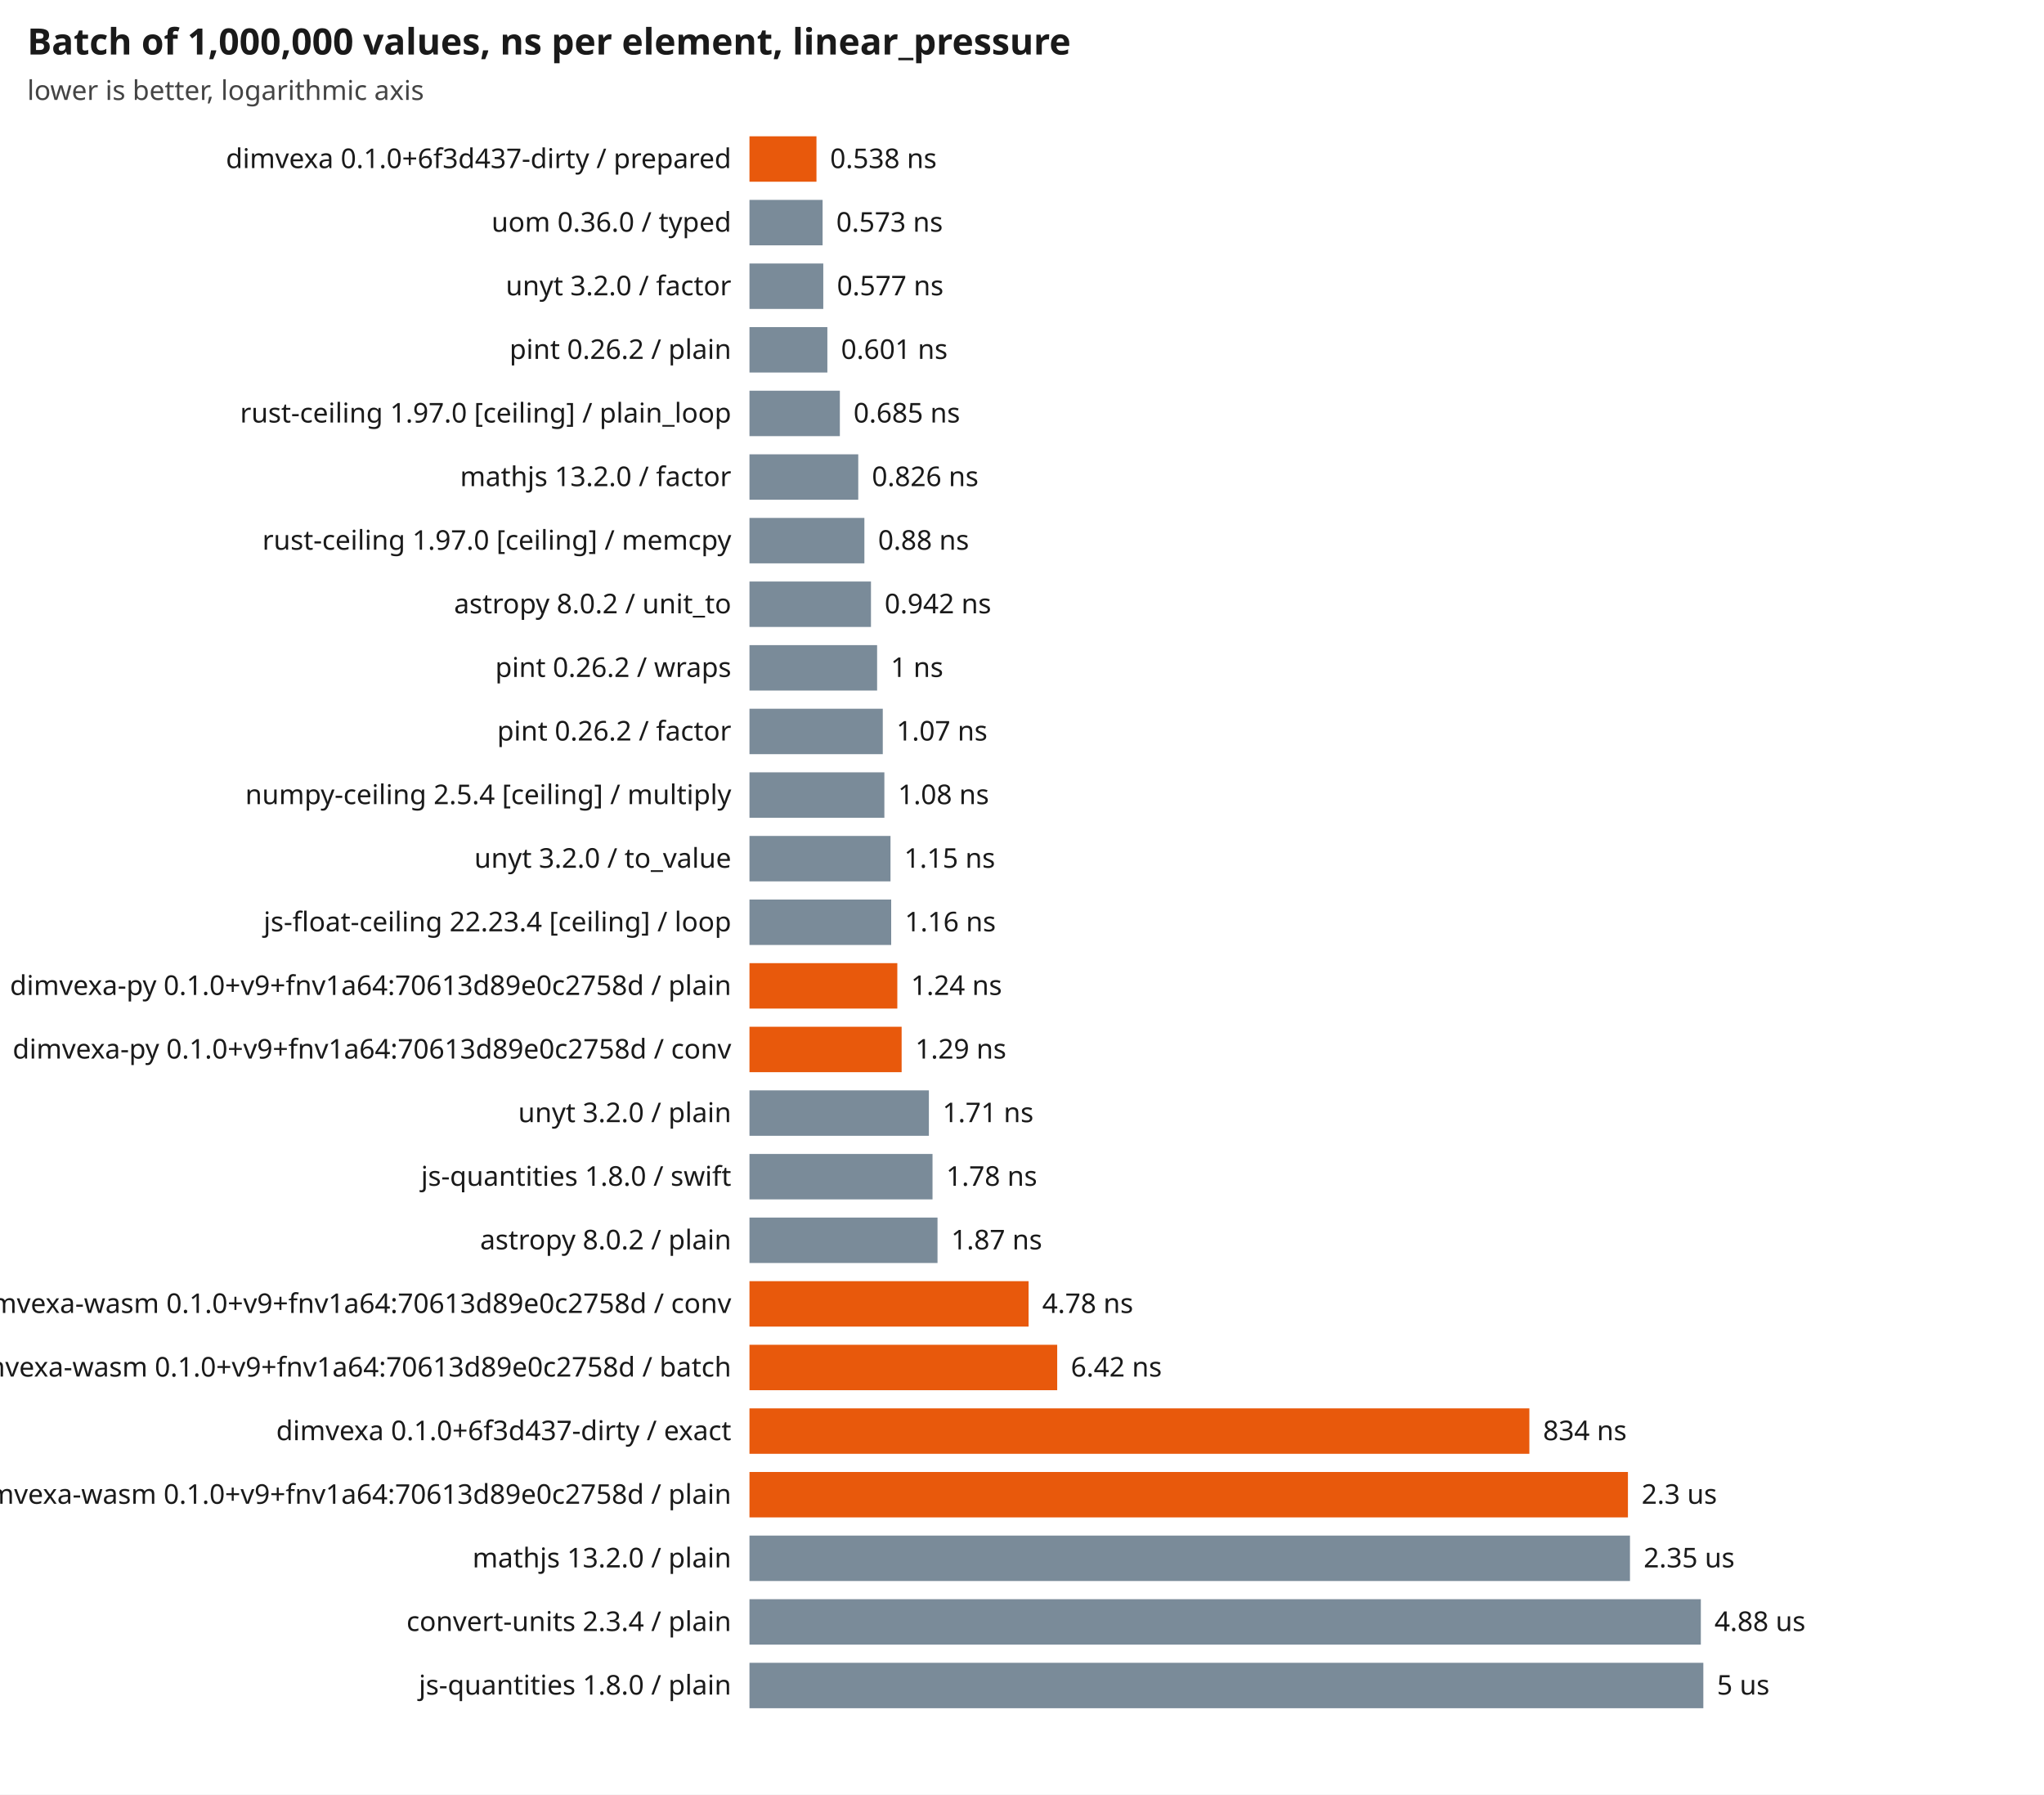
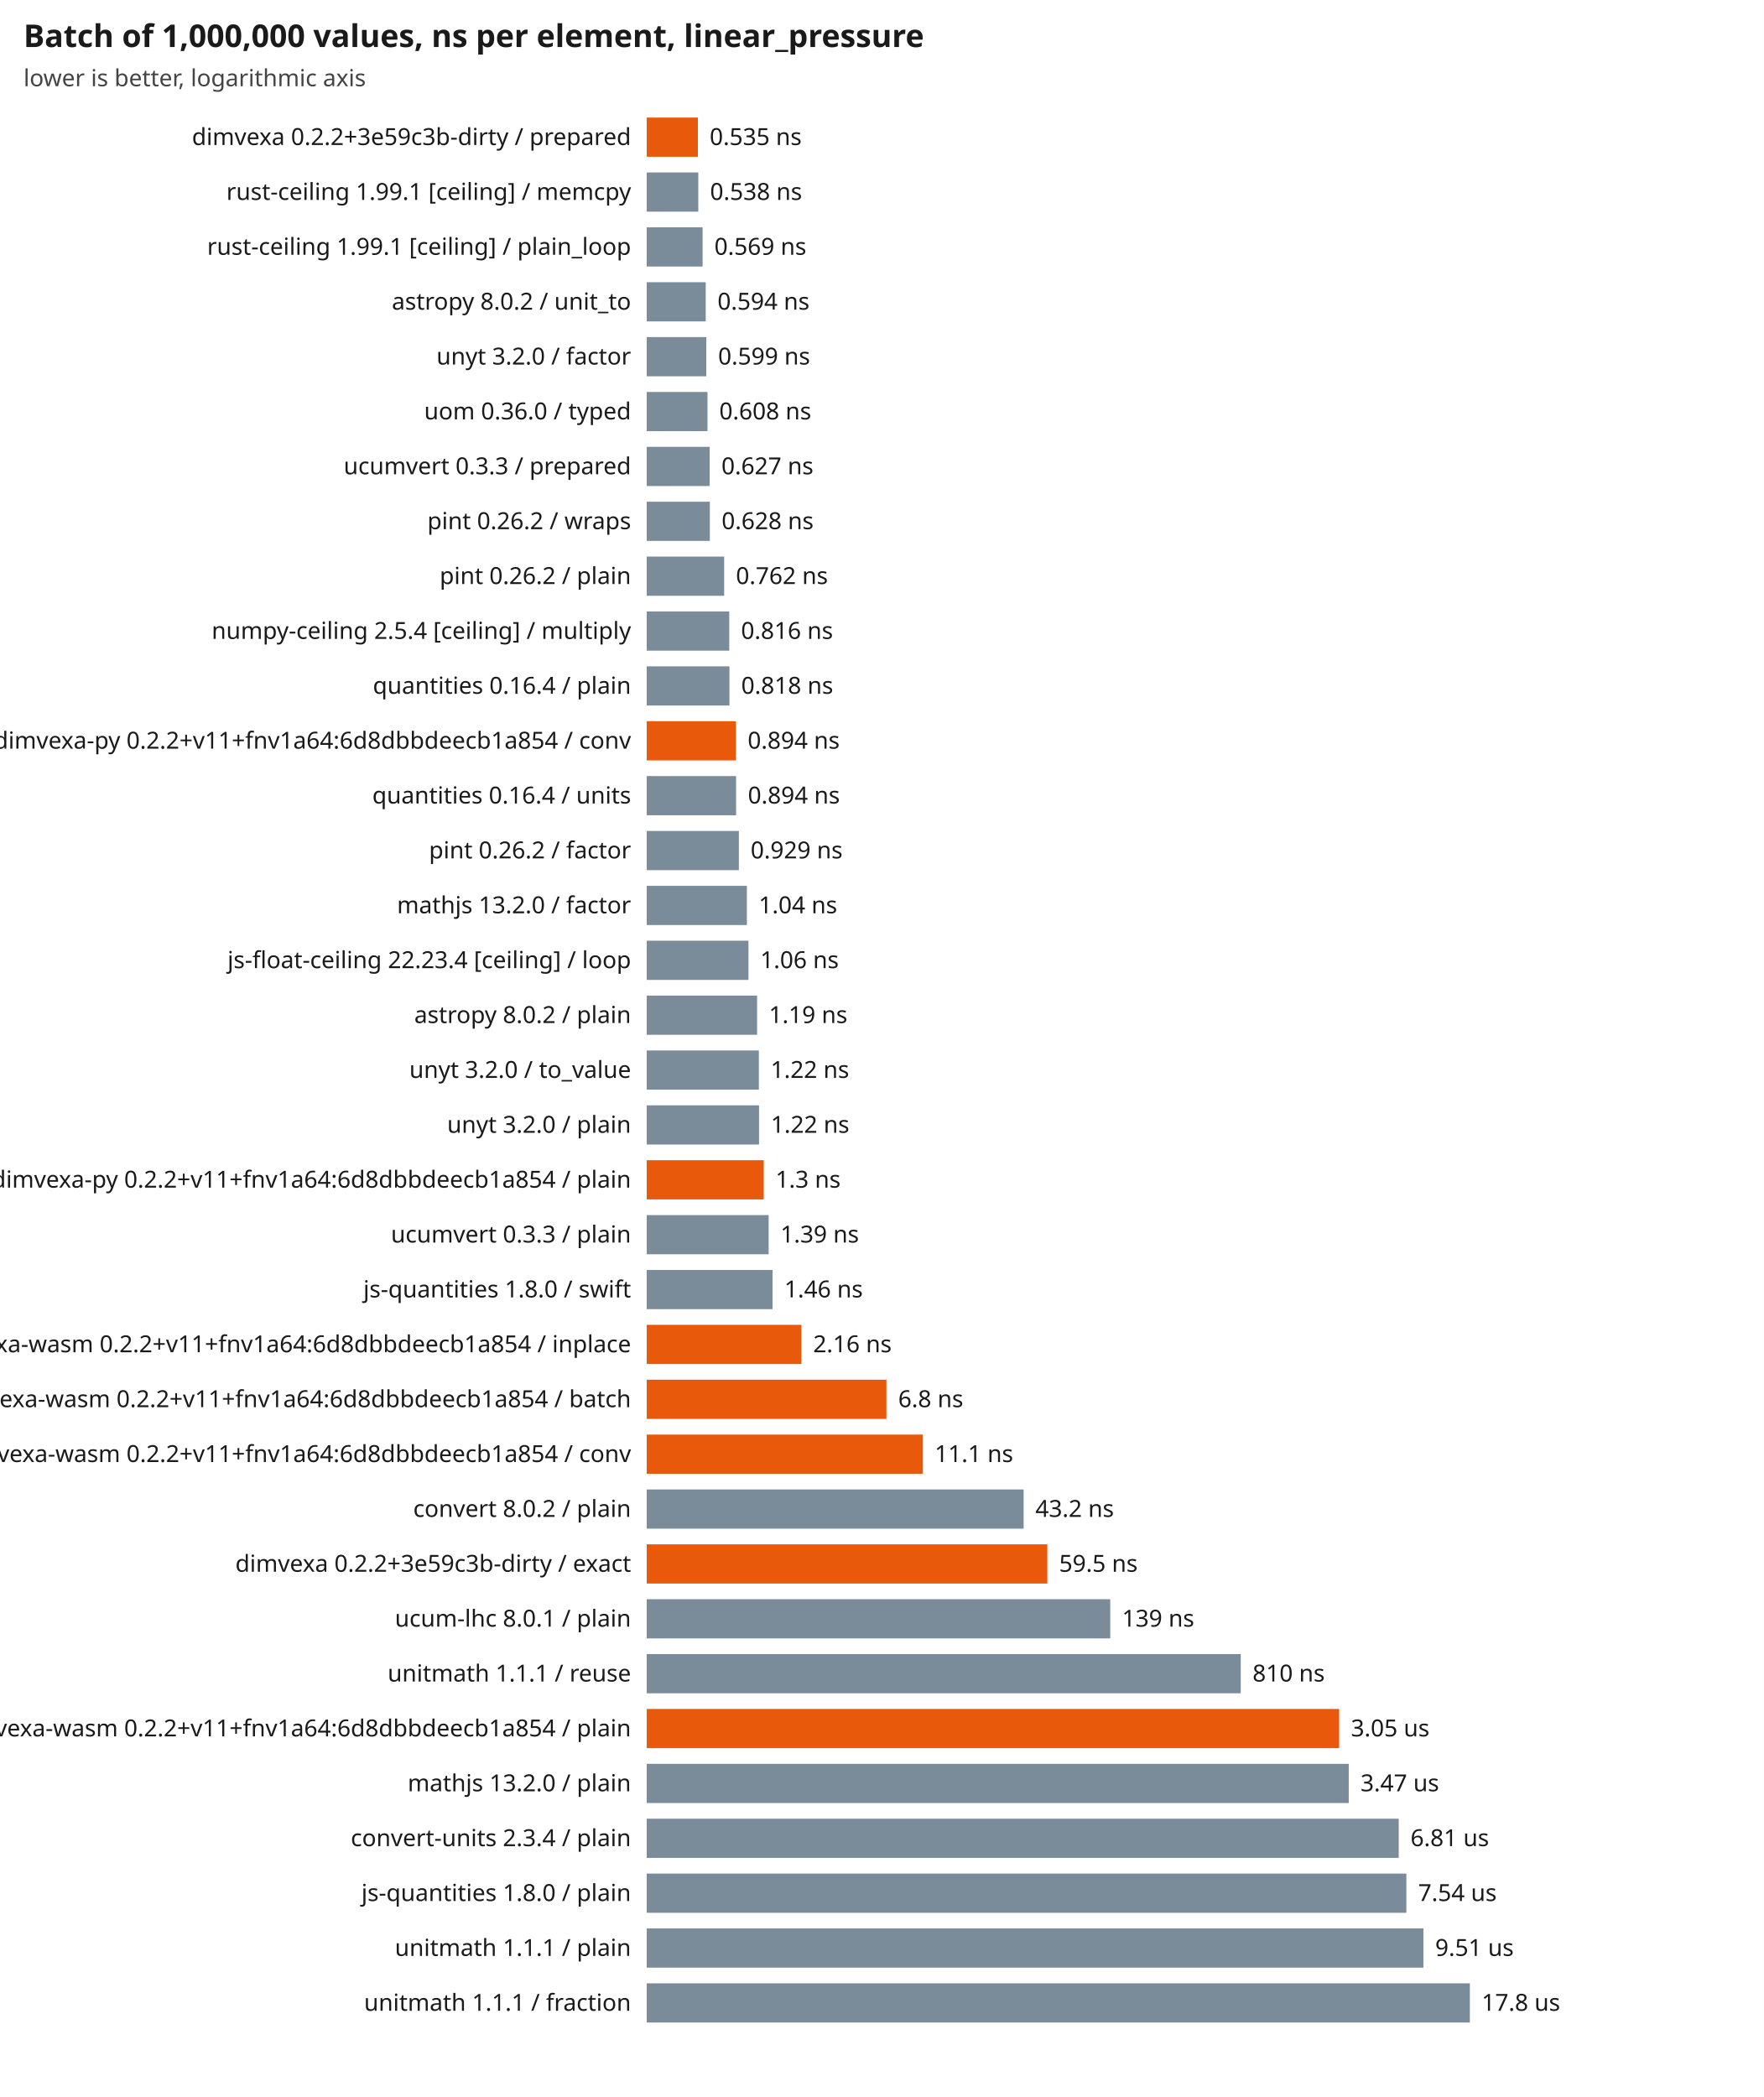
- <svg xmlns="http://www.w3.org/2000/svg" width="900" height="790" viewBox="0 0 900 790" role="img" aria-label="Batch of 1,000,000 values, ns per element, linear_pressure">
-   <rect width="900" height="790" fill="#ffffff" />
+ <svg xmlns="http://www.w3.org/2000/svg" width="900" height="1070" viewBox="0 0 900 1070" role="img" aria-label="Batch of 1,000,000 values, ns per element, linear_pressure">
+   <rect width="900" height="1070" fill="#ffffff" />
  <text x="12" y="24" font-family="sans-serif" font-size="16" font-weight="bold" fill="#1a1a1a">Batch of 1,000,000 values, ns per element, linear_pressure</text>
  <text x="12" y="44" font-family="sans-serif" font-size="12" fill="#444444">lower is better, logarithmic axis</text>
-   <text x="322" y="74" text-anchor="end" font-family="sans-serif" font-size="12" fill="#1a1a1a">dimvexa 0.1.0+6f3d437-dirty / prepared</text>
-   <rect x="330" y="60" width="29.5" height="20" fill="#e8590c" />
-   <text x="365.5" y="74" font-family="sans-serif" font-size="12" fill="#1a1a1a">0.538 ns</text>
-   <text x="322" y="102" text-anchor="end" font-family="sans-serif" font-size="12" fill="#1a1a1a">uom 0.36.0 / typed</text>
-   <rect x="330" y="88" width="32.2" height="20" fill="#7a8b99" />
-   <text x="368.2" y="102" font-family="sans-serif" font-size="12" fill="#1a1a1a">0.573 ns</text>
-   <text x="322" y="130" text-anchor="end" font-family="sans-serif" font-size="12" fill="#1a1a1a">unyt 3.2.0 / factor</text>
-   <rect x="330" y="116" width="32.5" height="20" fill="#7a8b99" />
-   <text x="368.5" y="130" font-family="sans-serif" font-size="12" fill="#1a1a1a">0.577 ns</text>
-   <text x="322" y="158" text-anchor="end" font-family="sans-serif" font-size="12" fill="#1a1a1a">pint 0.26.2 / plain</text>
-   <rect x="330" y="144" width="34.3" height="20" fill="#7a8b99" />
-   <text x="370.3" y="158" font-family="sans-serif" font-size="12" fill="#1a1a1a">0.601 ns</text>
-   <text x="322" y="186" text-anchor="end" font-family="sans-serif" font-size="12" fill="#1a1a1a">rust-ceiling 1.97.0 [ceiling] / plain_loop</text>
-   <rect x="330" y="172" width="39.8" height="20" fill="#7a8b99" />
-   <text x="375.8" y="186" font-family="sans-serif" font-size="12" fill="#1a1a1a">0.685 ns</text>
-   <text x="322" y="214" text-anchor="end" font-family="sans-serif" font-size="12" fill="#1a1a1a">mathjs 13.2.0 / factor</text>
-   <rect x="330" y="200" width="47.9" height="20" fill="#7a8b99" />
-   <text x="383.9" y="214" font-family="sans-serif" font-size="12" fill="#1a1a1a">0.826 ns</text>
-   <text x="322" y="242" text-anchor="end" font-family="sans-serif" font-size="12" fill="#1a1a1a">rust-ceiling 1.97.0 [ceiling] / memcpy</text>
-   <rect x="330" y="228" width="50.6" height="20" fill="#7a8b99" />
-   <text x="386.6" y="242" font-family="sans-serif" font-size="12" fill="#1a1a1a">0.88 ns</text>
-   <text x="322" y="270" text-anchor="end" font-family="sans-serif" font-size="12" fill="#1a1a1a">astropy 8.0.2 / unit_to</text>
-   <rect x="330" y="256" width="53.5" height="20" fill="#7a8b99" />
-   <text x="389.5" y="270" font-family="sans-serif" font-size="12" fill="#1a1a1a">0.942 ns</text>
-   <text x="322" y="298" text-anchor="end" font-family="sans-serif" font-size="12" fill="#1a1a1a">pint 0.26.2 / wraps</text>
-   <rect x="330" y="284" width="56.2" height="20" fill="#7a8b99" />
-   <text x="392.2" y="298" font-family="sans-serif" font-size="12" fill="#1a1a1a">1 ns</text>
-   <text x="322" y="326" text-anchor="end" font-family="sans-serif" font-size="12" fill="#1a1a1a">pint 0.26.2 / factor</text>
-   <rect x="330" y="312" width="58.7" height="20" fill="#7a8b99" />
-   <text x="394.7" y="326" font-family="sans-serif" font-size="12" fill="#1a1a1a">1.07 ns</text>
-   <text x="322" y="354" text-anchor="end" font-family="sans-serif" font-size="12" fill="#1a1a1a">numpy-ceiling 2.5.4 [ceiling] / multiply</text>
-   <rect x="330" y="340" width="59.4" height="20" fill="#7a8b99" />
-   <text x="395.4" y="354" font-family="sans-serif" font-size="12" fill="#1a1a1a">1.08 ns</text>
-   <text x="322" y="382" text-anchor="end" font-family="sans-serif" font-size="12" fill="#1a1a1a">unyt 3.2.0 / to_value</text>
-   <rect x="330" y="368" width="62.1" height="20" fill="#7a8b99" />
-   <text x="398.1" y="382" font-family="sans-serif" font-size="12" fill="#1a1a1a">1.15 ns</text>
-   <text x="322" y="410" text-anchor="end" font-family="sans-serif" font-size="12" fill="#1a1a1a">js-float-ceiling 22.23.4 [ceiling] / loop</text>
-   <rect x="330" y="396" width="62.4" height="20" fill="#7a8b99" />
-   <text x="398.4" y="410" font-family="sans-serif" font-size="12" fill="#1a1a1a">1.16 ns</text>
-   <text x="322" y="438" text-anchor="end" font-family="sans-serif" font-size="12" fill="#1a1a1a">dimvexa-py 0.1.0+v9+fnv1a64:70613d89e0c2758d / plain</text>
-   <rect x="330" y="424" width="65.1" height="20" fill="#e8590c" />
-   <text x="401.1" y="438" font-family="sans-serif" font-size="12" fill="#1a1a1a">1.24 ns</text>
-   <text x="322" y="466" text-anchor="end" font-family="sans-serif" font-size="12" fill="#1a1a1a">dimvexa-py 0.1.0+v9+fnv1a64:70613d89e0c2758d / conv</text>
-   <rect x="330" y="452" width="67.0" height="20" fill="#e8590c" />
-   <text x="403.0" y="466" font-family="sans-serif" font-size="12" fill="#1a1a1a">1.29 ns</text>
-   <text x="322" y="494" text-anchor="end" font-family="sans-serif" font-size="12" fill="#1a1a1a">unyt 3.2.0 / plain</text>
-   <rect x="330" y="480" width="79.0" height="20" fill="#7a8b99" />
-   <text x="415.0" y="494" font-family="sans-serif" font-size="12" fill="#1a1a1a">1.71 ns</text>
-   <text x="322" y="522" text-anchor="end" font-family="sans-serif" font-size="12" fill="#1a1a1a">js-quantities 1.8.0 / swift</text>
-   <rect x="330" y="508" width="80.6" height="20" fill="#7a8b99" />
-   <text x="416.6" y="522" font-family="sans-serif" font-size="12" fill="#1a1a1a">1.78 ns</text>
-   <text x="322" y="550" text-anchor="end" font-family="sans-serif" font-size="12" fill="#1a1a1a">astropy 8.0.2 / plain</text>
-   <rect x="330" y="536" width="82.8" height="20" fill="#7a8b99" />
-   <text x="418.8" y="550" font-family="sans-serif" font-size="12" fill="#1a1a1a">1.87 ns</text>
-   <text x="322" y="578" text-anchor="end" font-family="sans-serif" font-size="12" fill="#1a1a1a">dimvexa-wasm 0.1.0+v9+fnv1a64:70613d89e0c2758d / conv</text>
-   <rect x="330" y="564" width="122.9" height="20" fill="#e8590c" />
-   <text x="458.9" y="578" font-family="sans-serif" font-size="12" fill="#1a1a1a">4.78 ns</text>
-   <text x="322" y="606" text-anchor="end" font-family="sans-serif" font-size="12" fill="#1a1a1a">dimvexa-wasm 0.1.0+v9+fnv1a64:70613d89e0c2758d / batch</text>
-   <rect x="330" y="592" width="135.5" height="20" fill="#e8590c" />
-   <text x="471.5" y="606" font-family="sans-serif" font-size="12" fill="#1a1a1a">6.42 ns</text>
-   <text x="322" y="634" text-anchor="end" font-family="sans-serif" font-size="12" fill="#1a1a1a">dimvexa 0.1.0+6f3d437-dirty / exact</text>
-   <rect x="330" y="620" width="343.4" height="20" fill="#e8590c" />
-   <text x="679.4" y="634" font-family="sans-serif" font-size="12" fill="#1a1a1a">834 ns</text>
-   <text x="322" y="662" text-anchor="end" font-family="sans-serif" font-size="12" fill="#1a1a1a">dimvexa-wasm 0.1.0+v9+fnv1a64:70613d89e0c2758d / plain</text>
-   <rect x="330" y="648" width="386.8" height="20" fill="#e8590c" />
-   <text x="722.8" y="662" font-family="sans-serif" font-size="12" fill="#1a1a1a">2.3 us</text>
-   <text x="322" y="690" text-anchor="end" font-family="sans-serif" font-size="12" fill="#1a1a1a">mathjs 13.2.0 / plain</text>
-   <rect x="330" y="676" width="387.7" height="20" fill="#7a8b99" />
-   <text x="723.7" y="690" font-family="sans-serif" font-size="12" fill="#1a1a1a">2.35 us</text>
-   <text x="322" y="718" text-anchor="end" font-family="sans-serif" font-size="12" fill="#1a1a1a">convert-units 2.3.4 / plain</text>
-   <rect x="330" y="704" width="418.9" height="20" fill="#7a8b99" />
-   <text x="754.9" y="718" font-family="sans-serif" font-size="12" fill="#1a1a1a">4.88 us</text>
-   <text x="322" y="746" text-anchor="end" font-family="sans-serif" font-size="12" fill="#1a1a1a">js-quantities 1.8.0 / plain</text>
-   <rect x="330" y="732" width="420.0" height="20" fill="#7a8b99" />
-   <text x="756.0" y="746" font-family="sans-serif" font-size="12" fill="#1a1a1a">5 us</text>
+   <text x="322" y="74" text-anchor="end" font-family="sans-serif" font-size="12" fill="#1a1a1a">dimvexa 0.2.2+3e59c3b-dirty / prepared</text>
+   <rect x="330" y="60" width="26.1" height="20" fill="#e8590c" />
+   <text x="362.1" y="74" font-family="sans-serif" font-size="12" fill="#1a1a1a">0.535 ns</text>
+   <text x="322" y="102" text-anchor="end" font-family="sans-serif" font-size="12" fill="#1a1a1a">rust-ceiling 1.99.1 [ceiling] / memcpy</text>
+   <rect x="330" y="88" width="26.3" height="20" fill="#7a8b99" />
+   <text x="362.3" y="102" font-family="sans-serif" font-size="12" fill="#1a1a1a">0.538 ns</text>
+   <text x="322" y="130" text-anchor="end" font-family="sans-serif" font-size="12" fill="#1a1a1a">rust-ceiling 1.99.1 [ceiling] / plain_loop</text>
+   <rect x="330" y="116" width="28.5" height="20" fill="#7a8b99" />
+   <text x="364.5" y="130" font-family="sans-serif" font-size="12" fill="#1a1a1a">0.569 ns</text>
+   <text x="322" y="158" text-anchor="end" font-family="sans-serif" font-size="12" fill="#1a1a1a">astropy 8.0.2 / unit_to</text>
+   <rect x="330" y="144" width="30.1" height="20" fill="#7a8b99" />
+   <text x="366.1" y="158" font-family="sans-serif" font-size="12" fill="#1a1a1a">0.594 ns</text>
+   <text x="322" y="186" text-anchor="end" font-family="sans-serif" font-size="12" fill="#1a1a1a">unyt 3.2.0 / factor</text>
+   <rect x="330" y="172" width="30.4" height="20" fill="#7a8b99" />
+   <text x="366.4" y="186" font-family="sans-serif" font-size="12" fill="#1a1a1a">0.599 ns</text>
+   <text x="322" y="214" text-anchor="end" font-family="sans-serif" font-size="12" fill="#1a1a1a">uom 0.36.0 / typed</text>
+   <rect x="330" y="200" width="31.0" height="20" fill="#7a8b99" />
+   <text x="367.0" y="214" font-family="sans-serif" font-size="12" fill="#1a1a1a">0.608 ns</text>
+   <text x="322" y="242" text-anchor="end" font-family="sans-serif" font-size="12" fill="#1a1a1a">ucumvert 0.3.3 / prepared</text>
+   <rect x="330" y="228" width="32.1" height="20" fill="#7a8b99" />
+   <text x="368.1" y="242" font-family="sans-serif" font-size="12" fill="#1a1a1a">0.627 ns</text>
+   <text x="322" y="270" text-anchor="end" font-family="sans-serif" font-size="12" fill="#1a1a1a">pint 0.26.2 / wraps</text>
+   <rect x="330" y="256" width="32.2" height="20" fill="#7a8b99" />
+   <text x="368.2" y="270" font-family="sans-serif" font-size="12" fill="#1a1a1a">0.628 ns</text>
+   <text x="322" y="298" text-anchor="end" font-family="sans-serif" font-size="12" fill="#1a1a1a">pint 0.26.2 / plain</text>
+   <rect x="330" y="284" width="39.5" height="20" fill="#7a8b99" />
+   <text x="375.5" y="298" font-family="sans-serif" font-size="12" fill="#1a1a1a">0.762 ns</text>
+   <text x="322" y="326" text-anchor="end" font-family="sans-serif" font-size="12" fill="#1a1a1a">numpy-ceiling 2.5.4 [ceiling] / multiply</text>
+   <rect x="330" y="312" width="42.1" height="20" fill="#7a8b99" />
+   <text x="378.1" y="326" font-family="sans-serif" font-size="12" fill="#1a1a1a">0.816 ns</text>
+   <text x="322" y="354" text-anchor="end" font-family="sans-serif" font-size="12" fill="#1a1a1a">quantities 0.16.4 / plain</text>
+   <rect x="330" y="340" width="42.2" height="20" fill="#7a8b99" />
+   <text x="378.2" y="354" font-family="sans-serif" font-size="12" fill="#1a1a1a">0.818 ns</text>
+   <text x="322" y="382" text-anchor="end" font-family="sans-serif" font-size="12" fill="#1a1a1a">dimvexa-py 0.2.2+v11+fnv1a64:6d8dbbdeecb1a854 / conv</text>
+   <rect x="330" y="368" width="45.5" height="20" fill="#e8590c" />
+   <text x="381.5" y="382" font-family="sans-serif" font-size="12" fill="#1a1a1a">0.894 ns</text>
+   <text x="322" y="410" text-anchor="end" font-family="sans-serif" font-size="12" fill="#1a1a1a">quantities 0.16.4 / units</text>
+   <rect x="330" y="396" width="45.6" height="20" fill="#7a8b99" />
+   <text x="381.6" y="410" font-family="sans-serif" font-size="12" fill="#1a1a1a">0.894 ns</text>
+   <text x="322" y="438" text-anchor="end" font-family="sans-serif" font-size="12" fill="#1a1a1a">pint 0.26.2 / factor</text>
+   <rect x="330" y="424" width="47.0" height="20" fill="#7a8b99" />
+   <text x="383.0" y="438" font-family="sans-serif" font-size="12" fill="#1a1a1a">0.929 ns</text>
+   <text x="322" y="466" text-anchor="end" font-family="sans-serif" font-size="12" fill="#1a1a1a">mathjs 13.2.0 / factor</text>
+   <rect x="330" y="452" width="51.1" height="20" fill="#7a8b99" />
+   <text x="387.1" y="466" font-family="sans-serif" font-size="12" fill="#1a1a1a">1.04 ns</text>
+   <text x="322" y="494" text-anchor="end" font-family="sans-serif" font-size="12" fill="#1a1a1a">js-float-ceiling 22.23.4 [ceiling] / loop</text>
+   <rect x="330" y="480" width="51.9" height="20" fill="#7a8b99" />
+   <text x="387.9" y="494" font-family="sans-serif" font-size="12" fill="#1a1a1a">1.06 ns</text>
+   <text x="322" y="522" text-anchor="end" font-family="sans-serif" font-size="12" fill="#1a1a1a">astropy 8.0.2 / plain</text>
+   <rect x="330" y="508" width="56.3" height="20" fill="#7a8b99" />
+   <text x="392.3" y="522" font-family="sans-serif" font-size="12" fill="#1a1a1a">1.19 ns</text>
+   <text x="322" y="550" text-anchor="end" font-family="sans-serif" font-size="12" fill="#1a1a1a">unyt 3.2.0 / to_value</text>
+   <rect x="330" y="536" width="57.2" height="20" fill="#7a8b99" />
+   <text x="393.2" y="550" font-family="sans-serif" font-size="12" fill="#1a1a1a">1.22 ns</text>
+   <text x="322" y="578" text-anchor="end" font-family="sans-serif" font-size="12" fill="#1a1a1a">unyt 3.2.0 / plain</text>
+   <rect x="330" y="564" width="57.3" height="20" fill="#7a8b99" />
+   <text x="393.3" y="578" font-family="sans-serif" font-size="12" fill="#1a1a1a">1.22 ns</text>
+   <text x="322" y="606" text-anchor="end" font-family="sans-serif" font-size="12" fill="#1a1a1a">dimvexa-py 0.2.2+v11+fnv1a64:6d8dbbdeecb1a854 / plain</text>
+   <rect x="330" y="592" width="59.7" height="20" fill="#e8590c" />
+   <text x="395.7" y="606" font-family="sans-serif" font-size="12" fill="#1a1a1a">1.3 ns</text>
+   <text x="322" y="634" text-anchor="end" font-family="sans-serif" font-size="12" fill="#1a1a1a">ucumvert 0.3.3 / plain</text>
+   <rect x="330" y="620" width="62.2" height="20" fill="#7a8b99" />
+   <text x="398.2" y="634" font-family="sans-serif" font-size="12" fill="#1a1a1a">1.39 ns</text>
+   <text x="322" y="662" text-anchor="end" font-family="sans-serif" font-size="12" fill="#1a1a1a">js-quantities 1.8.0 / swift</text>
+   <rect x="330" y="648" width="64.2" height="20" fill="#7a8b99" />
+   <text x="400.2" y="662" font-family="sans-serif" font-size="12" fill="#1a1a1a">1.46 ns</text>
+   <text x="322" y="690" text-anchor="end" font-family="sans-serif" font-size="12" fill="#1a1a1a">dimvexa-wasm 0.2.2+v11+fnv1a64:6d8dbbdeecb1a854 / inplace</text>
+   <rect x="330" y="676" width="78.9" height="20" fill="#e8590c" />
+   <text x="414.9" y="690" font-family="sans-serif" font-size="12" fill="#1a1a1a">2.16 ns</text>
+   <text x="322" y="718" text-anchor="end" font-family="sans-serif" font-size="12" fill="#1a1a1a">dimvexa-wasm 0.2.2+v11+fnv1a64:6d8dbbdeecb1a854 / batch</text>
+   <rect x="330" y="704" width="122.3" height="20" fill="#e8590c" />
+   <text x="458.3" y="718" font-family="sans-serif" font-size="12" fill="#1a1a1a">6.8 ns</text>
+   <text x="322" y="746" text-anchor="end" font-family="sans-serif" font-size="12" fill="#1a1a1a">dimvexa-wasm 0.2.2+v11+fnv1a64:6d8dbbdeecb1a854 / conv</text>
+   <rect x="330" y="732" width="140.9" height="20" fill="#e8590c" />
+   <text x="476.9" y="746" font-family="sans-serif" font-size="12" fill="#1a1a1a">11.1 ns</text>
+   <text x="322" y="774" text-anchor="end" font-family="sans-serif" font-size="12" fill="#1a1a1a">convert 8.0.2 / plain</text>
+   <rect x="330" y="760" width="192.3" height="20" fill="#7a8b99" />
+   <text x="528.3" y="774" font-family="sans-serif" font-size="12" fill="#1a1a1a">43.2 ns</text>
+   <text x="322" y="802" text-anchor="end" font-family="sans-serif" font-size="12" fill="#1a1a1a">dimvexa 0.2.2+3e59c3b-dirty / exact</text>
+   <rect x="330" y="788" width="204.4" height="20" fill="#e8590c" />
+   <text x="540.4" y="802" font-family="sans-serif" font-size="12" fill="#1a1a1a">59.5 ns</text>
+   <text x="322" y="830" text-anchor="end" font-family="sans-serif" font-size="12" fill="#1a1a1a">ucum-lhc 8.0.1 / plain</text>
+   <rect x="330" y="816" width="236.5" height="20" fill="#7a8b99" />
+   <text x="572.5" y="830" font-family="sans-serif" font-size="12" fill="#1a1a1a">139 ns</text>
+   <text x="322" y="858" text-anchor="end" font-family="sans-serif" font-size="12" fill="#1a1a1a">unitmath 1.1.1 / reuse</text>
+   <rect x="330" y="844" width="303.1" height="20" fill="#7a8b99" />
+   <text x="639.1" y="858" font-family="sans-serif" font-size="12" fill="#1a1a1a">810 ns</text>
+   <text x="322" y="886" text-anchor="end" font-family="sans-serif" font-size="12" fill="#1a1a1a">dimvexa-wasm 0.2.2+v11+fnv1a64:6d8dbbdeecb1a854 / plain</text>
+   <rect x="330" y="872" width="353.3" height="20" fill="#e8590c" />
+   <text x="689.3" y="886" font-family="sans-serif" font-size="12" fill="#1a1a1a">3.05 us</text>
+   <text x="322" y="914" text-anchor="end" font-family="sans-serif" font-size="12" fill="#1a1a1a">mathjs 13.2.0 / plain</text>
+   <rect x="330" y="900" width="358.2" height="20" fill="#7a8b99" />
+   <text x="694.2" y="914" font-family="sans-serif" font-size="12" fill="#1a1a1a">3.47 us</text>
+   <text x="322" y="942" text-anchor="end" font-family="sans-serif" font-size="12" fill="#1a1a1a">convert-units 2.3.4 / plain</text>
+   <rect x="330" y="928" width="383.7" height="20" fill="#7a8b99" />
+   <text x="719.7" y="942" font-family="sans-serif" font-size="12" fill="#1a1a1a">6.81 us</text>
+   <text x="322" y="970" text-anchor="end" font-family="sans-serif" font-size="12" fill="#1a1a1a">js-quantities 1.8.0 / plain</text>
+   <rect x="330" y="956" width="387.6" height="20" fill="#7a8b99" />
+   <text x="723.6" y="970" font-family="sans-serif" font-size="12" fill="#1a1a1a">7.54 us</text>
+   <text x="322" y="998" text-anchor="end" font-family="sans-serif" font-size="12" fill="#1a1a1a">unitmath 1.1.1 / plain</text>
+   <rect x="330" y="984" width="396.3" height="20" fill="#7a8b99" />
+   <text x="732.3" y="998" font-family="sans-serif" font-size="12" fill="#1a1a1a">9.51 us</text>
+   <text x="322" y="1026" text-anchor="end" font-family="sans-serif" font-size="12" fill="#1a1a1a">unitmath 1.1.1 / fraction</text>
+   <rect x="330" y="1012" width="420.0" height="20" fill="#7a8b99" />
+   <text x="756.0" y="1026" font-family="sans-serif" font-size="12" fill="#1a1a1a">17.8 us</text>
</svg>
